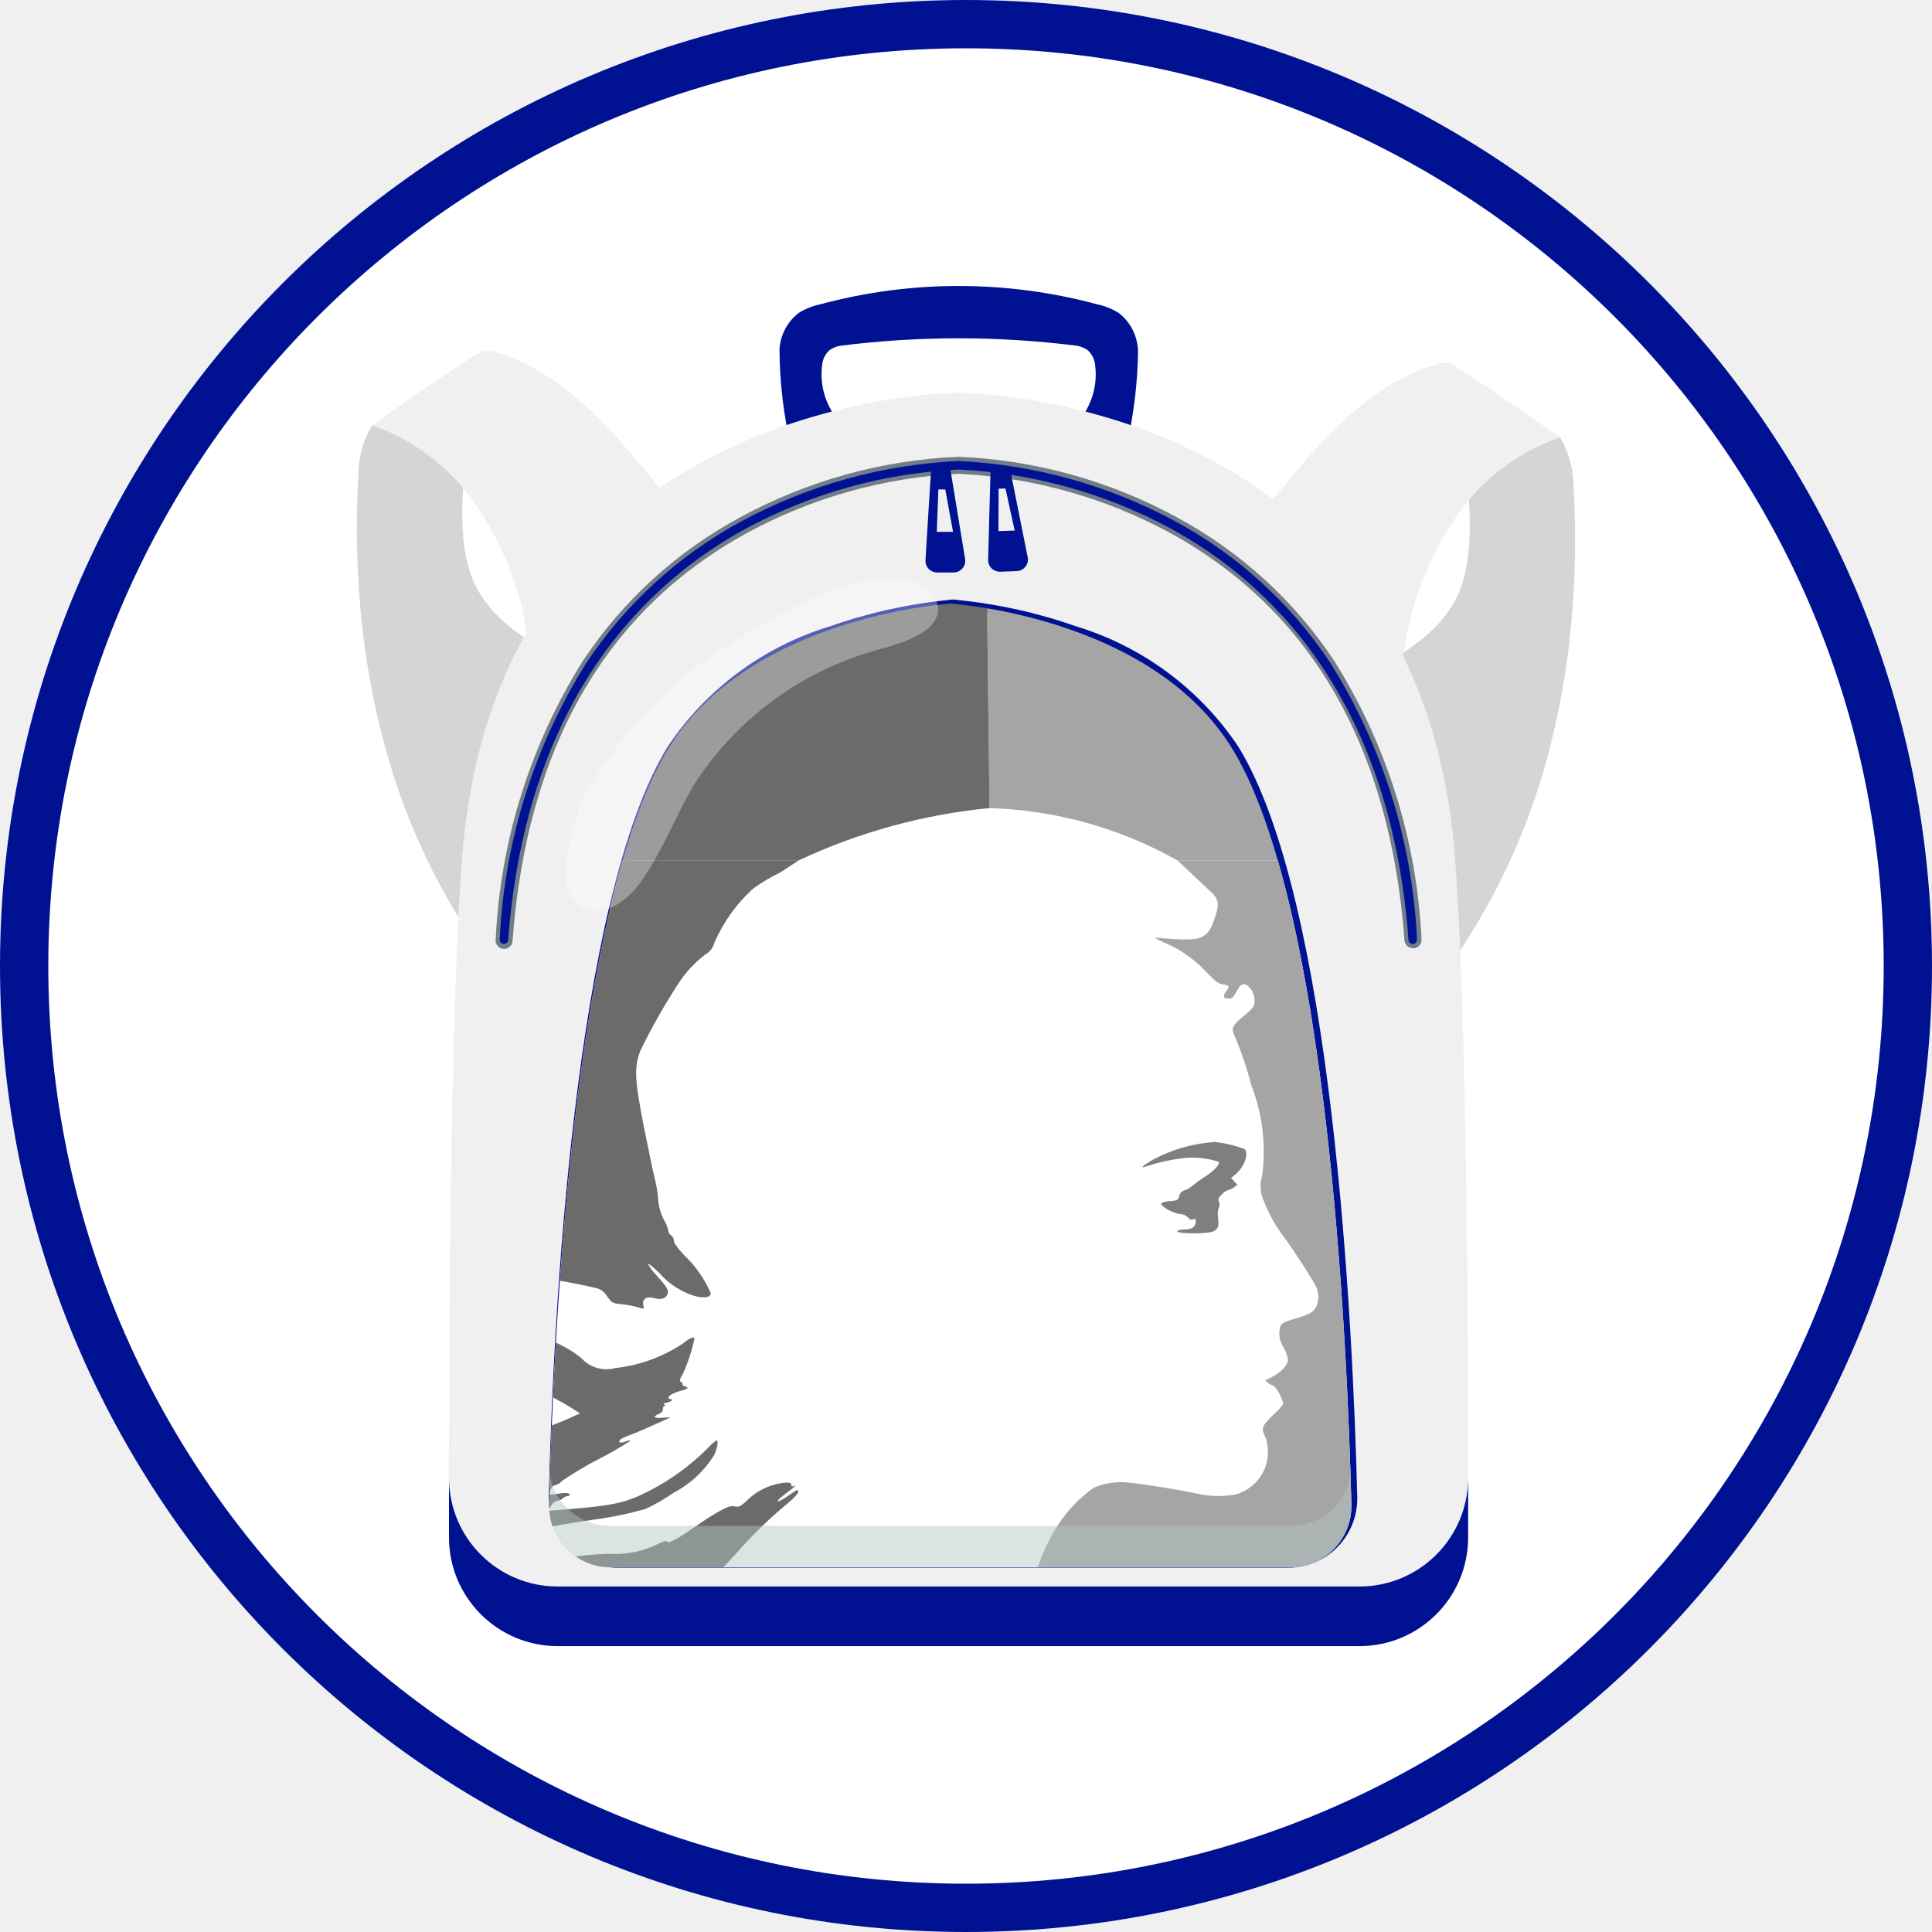
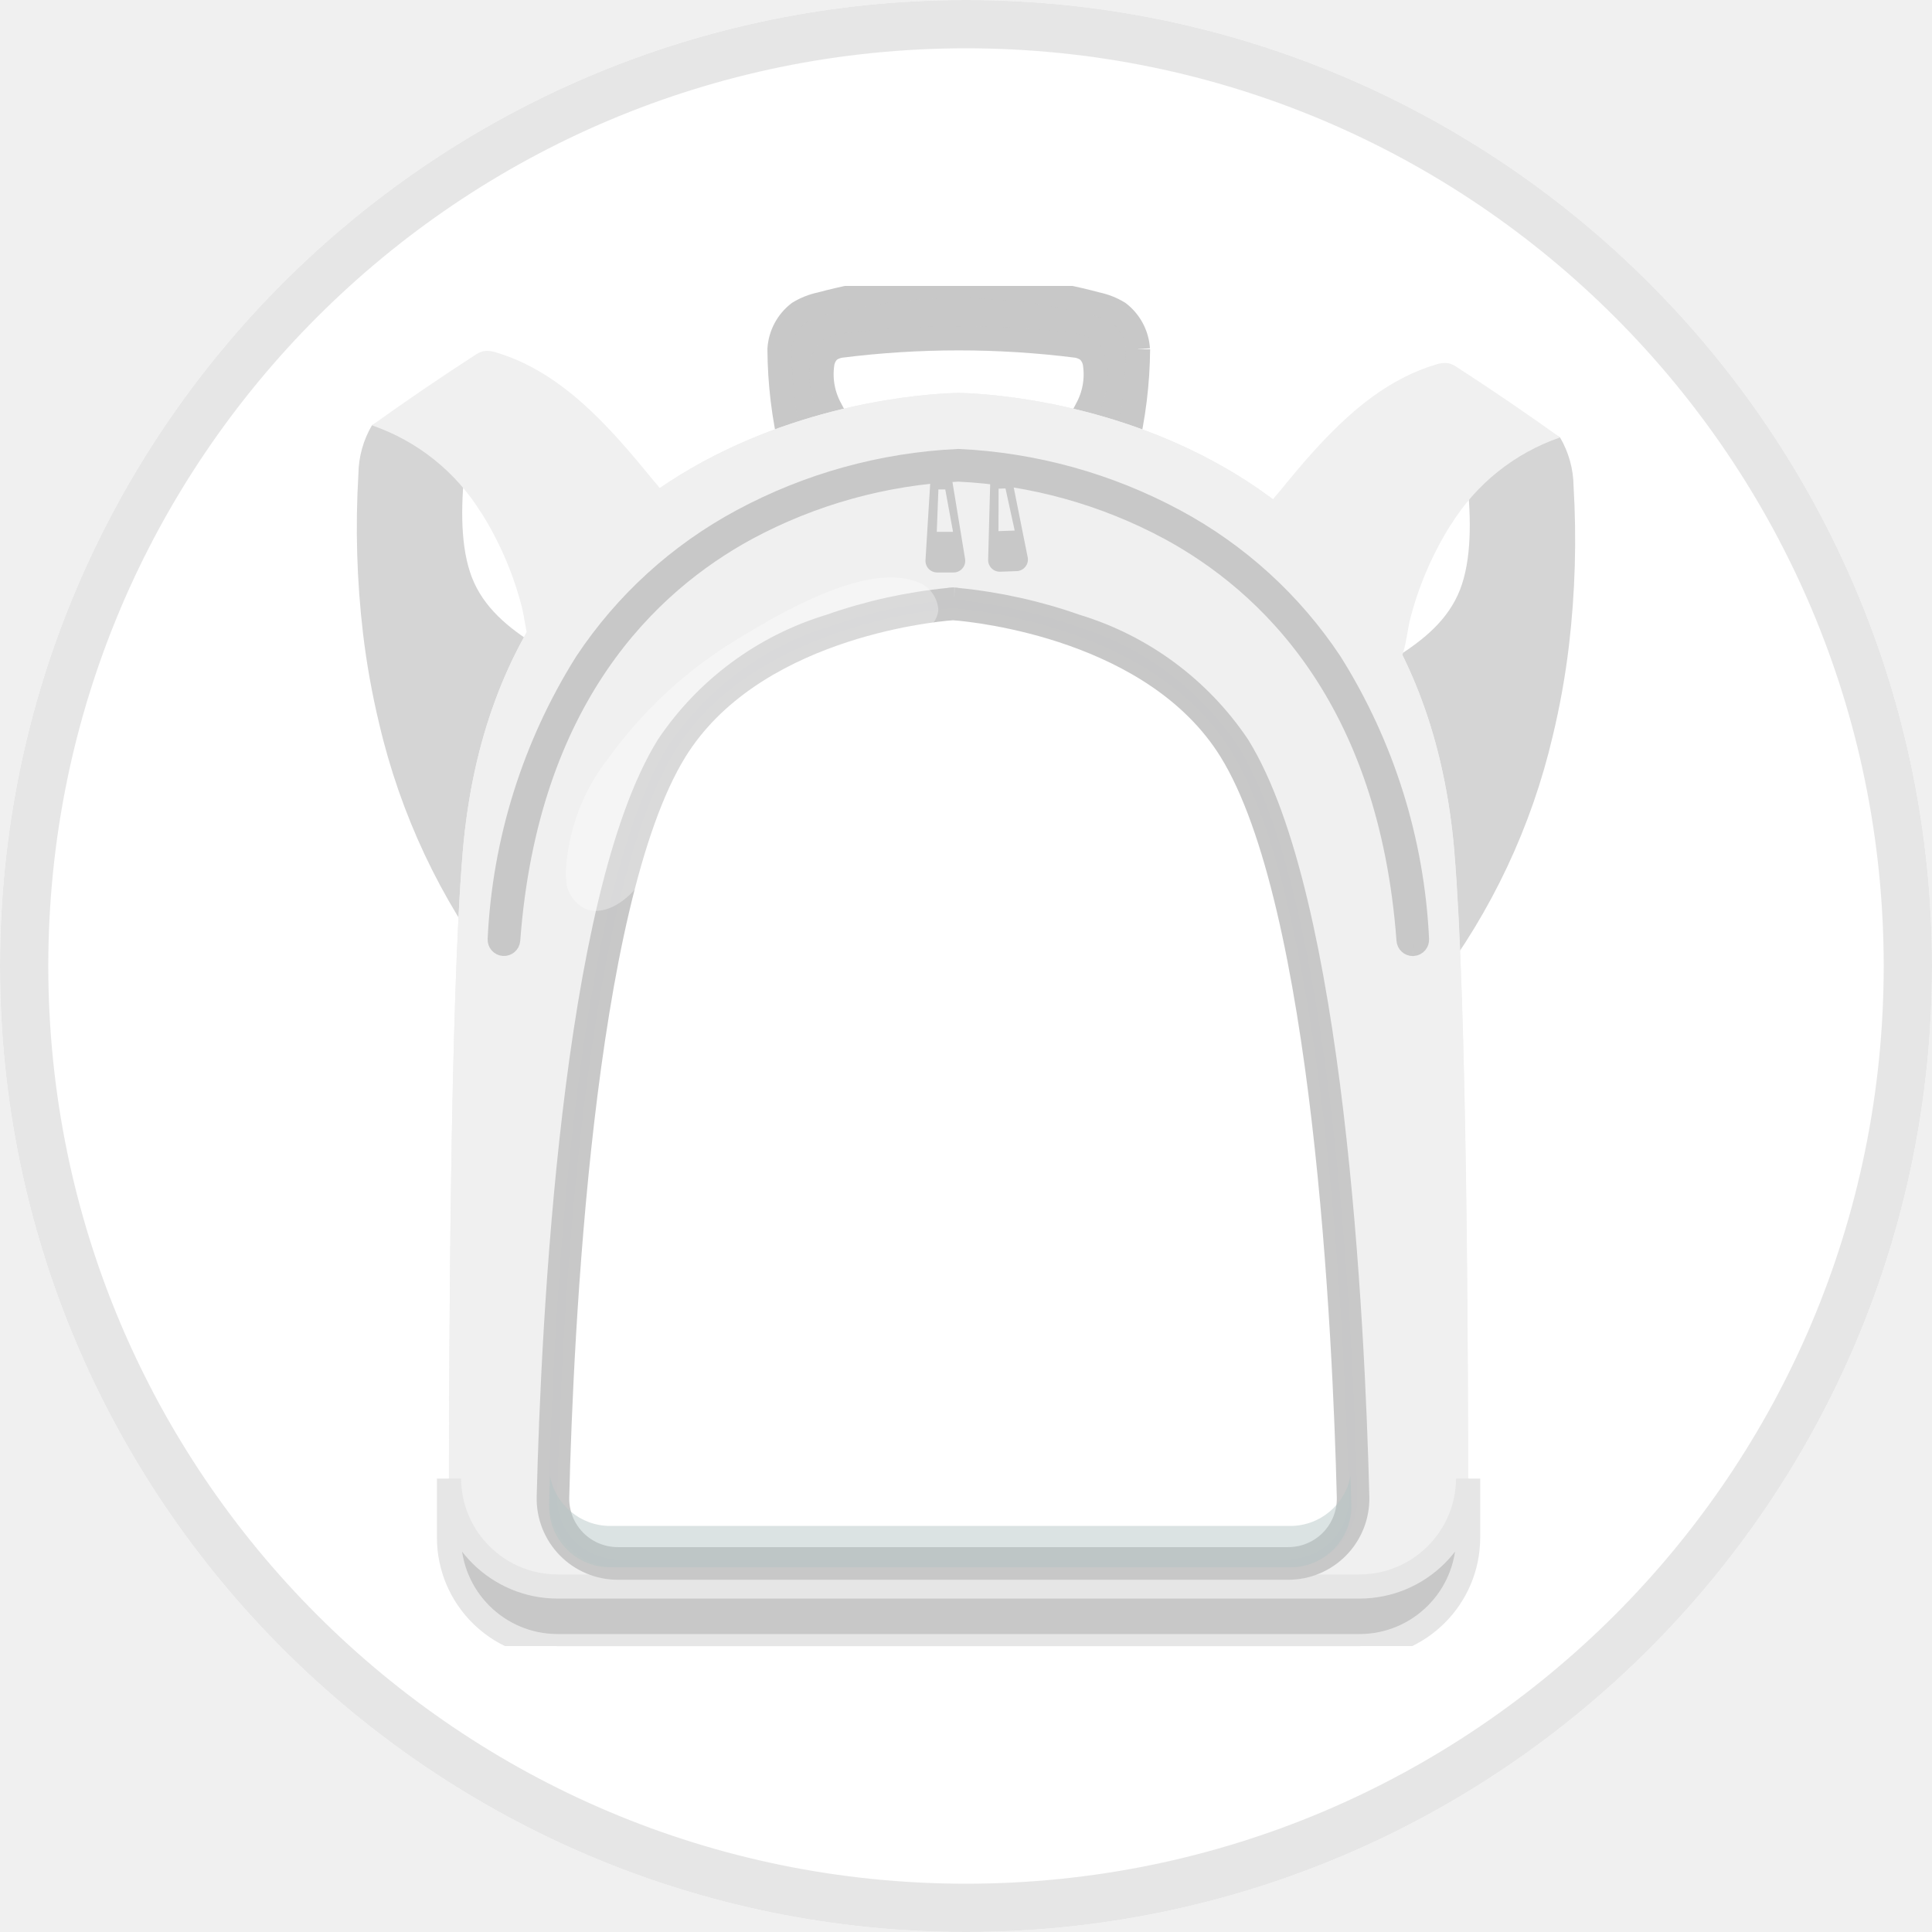
- <svg xmlns="http://www.w3.org/2000/svg" width="80" height="80" viewBox="0 0 80 80">
-   <defs>
+ <svg xmlns="http://www.w3.org/2000/svg" width="80" height="80" viewBox="0 0 80 80" version="1.1" id="svg50">
+   <defs id="defs8">
    <clipPath id="clip-path">
      <rect id="Rectangle_317" data-name="Rectangle 317" width="50.446" height="56.321" fill="none" stroke="#707070" stroke-width="0.5" />
    </clipPath>
    <clipPath id="clip-path-2">
      <path id="Tracé_1049" data-name="Tracé 1049" d="M117.191,14.733l-.057,0v.008c-1,.081-8.425.846-11.6,5.972-3.962,6.4-4.783,24.54-4.952,31.327a2.542,2.542,0,0,0,2.542,2.6H131.26a2.542,2.542,0,0,0,2.542-2.6c-.17-6.787-.991-24.931-4.952-31.327-3.176-5.126-10.6-5.891-11.6-5.972v-.008l-.057,0" transform="translate(-100.58 -14.729)" fill="none" />
    </clipPath>
    <clipPath id="clip-path-3">
      <rect id="Rectangle_315" data-name="Rectangle 315" width="16.501" height="12.475" fill="none" />
    </clipPath>
  </defs>
  <g id="Groupe_454" data-name="Groupe 454" transform="translate(-995 -11)">
    <g id="Groupe_453" data-name="Groupe 453">
      <g id="Ellipse_32" data-name="Ellipse 32" transform="translate(995 11)" fill="#fff" stroke="#001192" stroke-width="2">
-         <circle cx="40" cy="40" r="40" stroke="none" />
-         <circle cx="40" cy="40" r="39" fill="none" />
+         <circle cx="40" cy="40" r="40" stroke="none" id="circle10" />
+         <circle cx="40" cy="40" fill="none" id="circle12" r="39" style="stroke:#e6e6e6;stroke-opacity:0.996" />
      </g>
      <g id="Groupe_451" data-name="Groupe 451" transform="translate(-118.223 -66.621)">
        <g id="Groupe_429" data-name="Groupe 429" transform="translate(1128 89.461)">
          <g id="Groupe_de_masques_409" data-name="Groupe de masques 409" clip-path="url(#clip-path)">
            <g id="Groupe_408" data-name="Groupe 408" transform="translate(0)">
              <g id="Groupe_424" data-name="Groupe 424">
                <path id="Tracé_1004" data-name="Tracé 1004" d="M.926,44.6A27.318,27.318,0,0,0,5.773,54.907a14.4,14.4,0,0,1,1.789-2.685A30.3,30.3,0,0,0,11.4,45.46a1.632,1.632,0,0,0,.144-1.234,1.547,1.547,0,0,0-.433-.52C9.1,41.95,5.969,41.183,4.858,38.758c-1.061-2.315-.171-6.563.378-9.106C5.21,29.768.913,32.031.624,32.237a4.08,4.08,0,0,0-.56,2.013,37.512,37.512,0,0,0,.191,6.607A32.384,32.384,0,0,0,.926,44.6" transform="translate(0 -26.465)" fill="#d5d5d5" />
                <path id="Tracé_1005" data-name="Tracé 1005" d="M10.333,31.683a8.592,8.592,0,0,0-4.519-3.616q2.08-1.493,4.23-2.885a1.2,1.2,0,0,1,.386-.188,1.112,1.112,0,0,1,.547.061c2.705.812,4.685,3.077,6.468,5.268a6.481,6.481,0,0,1,1.091,1.671,1.086,1.086,0,0,1,.1.48,1.224,1.224,0,0,1-.227.538,15.125,15.125,0,0,1-4.727,4.4c-1.485.949-1.413-.934-1.681-1.9a13.833,13.833,0,0,0-1.663-3.832" transform="translate(-5.189 -22.294)" fill="#f0f0f0" />
                <path id="Tracé_1010" data-name="Tracé 1010" d="M371.94,49.255a27.316,27.316,0,0,1-4.847,10.309,14.4,14.4,0,0,0-1.788-2.685,30.3,30.3,0,0,1-3.835-6.762,1.632,1.632,0,0,1-.144-1.234,1.549,1.549,0,0,1,.433-.52c2.009-1.756,5.139-2.523,6.25-4.948,1.061-2.315.171-6.563-.378-9.106.025.116,4.323,2.379,4.611,2.585a4.081,4.081,0,0,1,.56,2.013,37.5,37.5,0,0,1-.191,6.607,32.387,32.387,0,0,1-.671,3.742" transform="translate(-322.421 -30.621)" fill="#d5d5d5" />
                <path id="Tracé_1011" data-name="Tracé 1011" d="M352.535,36.341a8.593,8.593,0,0,1,4.519-3.616q-2.08-1.493-4.23-2.885a1.192,1.192,0,0,0-.386-.188,1.114,1.114,0,0,0-.547.061c-2.705.813-4.685,3.077-6.468,5.268a6.485,6.485,0,0,0-1.091,1.671,1.088,1.088,0,0,0-.1.48,1.223,1.223,0,0,0,.227.538,15.125,15.125,0,0,0,4.727,4.4c1.485.949,1.413-.934,1.681-1.9a13.835,13.835,0,0,1,1.663-3.832" transform="translate(-307.233 -26.451)" fill="#f0f0f0" />
-                 <path id="Tracé_1016" data-name="Tracé 1016" d="M177.338,2.614a2.061,2.061,0,0,0-.8-1.5,2.87,2.87,0,0,0-.905-.358,22.036,22.036,0,0,0-11.431,0,2.87,2.87,0,0,0-.905.358,2.062,2.062,0,0,0-.8,1.5A18.345,18.345,0,0,0,163,6.782c.183,1.359,1.57.86,2.5.4a.3.3,0,0,0,.163-.139.309.309,0,0,0-.054-.255c-.317-.569-.706-1.1-.995-1.682a2.984,2.984,0,0,1-.343-1.888.941.941,0,0,1,.294-.558A1.131,1.131,0,0,1,165,2.479a39.061,39.061,0,0,1,9.83,0,1.132,1.132,0,0,1,.435.186.941.941,0,0,1,.294.558,2.985,2.985,0,0,1-.343,1.888c-.288.584-.678,1.112-.995,1.682a.31.31,0,0,0-.054.255.3.3,0,0,0,.163.139c.925.455,2.313.954,2.5-.4a18.345,18.345,0,0,0,.514-4.168" transform="translate(-144.997)" fill="#001192" />
+                 <path id="Tracé_1016" data-name="Tracé 1016" d="M177.338,2.614a2.061,2.061,0,0,0-.8-1.5,2.87,2.87,0,0,0-.905-.358,22.036,22.036,0,0,0-11.431,0,2.87,2.87,0,0,0-.905.358,2.062,2.062,0,0,0-.8,1.5A18.345,18.345,0,0,0,163,6.782c.183,1.359,1.57.86,2.5.4a.3.3,0,0,0,.163-.139.309.309,0,0,0-.054-.255c-.317-.569-.706-1.1-.995-1.682a2.984,2.984,0,0,1-.343-1.888.941.941,0,0,1,.294-.558A1.131,1.131,0,0,1,165,2.479a39.061,39.061,0,0,1,9.83,0,1.132,1.132,0,0,1,.435.186.941.941,0,0,1,.294.558,2.985,2.985,0,0,1-.343,1.888c-.288.584-.678,1.112-.995,1.682a.31.31,0,0,0-.054.255.3.3,0,0,0,.163.139c.925.455,2.313.954,2.5-.4a18.345,18.345,0,0,0,.514-4.168" transform="translate(-144.997)" fill="#001192" style="stroke:#c8c8c8;stroke-opacity:0.996;fill:#c8c8c8;fill-opacity:1" />
                <path id="Tracé_1017" data-name="Tracé 1017" d="M77.095,60.251C75.5,41.222,56.562,41.222,56.562,41.222s-18.941,0-20.533,19.029c-.516,6.164-.575,20.657-.57,28.044a4.5,4.5,0,0,0,4.5,4.5h33.2a4.5,4.5,0,0,0,4.5-4.5c.005-7.387-.054-21.88-.57-28.044" transform="translate(-31.647 -36.791)" fill="#f0f0f0" />
                <path id="Tracé_1018" data-name="Tracé 1018" d="M77.095,60.251C75.5,41.222,56.562,41.222,56.562,41.222s-18.941,0-20.533,19.029c-.516,6.164-.575,20.657-.57,28.044a4.494,4.494,0,0,0,1.764,3.57c0-7.851.068-21.93.523-28.052C39.2,44.167,56.562,44.167,56.562,44.167s17.358,0,18.817,19.645c.455,6.122.523,20.2.523,28.052a4.494,4.494,0,0,0,1.764-3.57c.005-7.387-.054-21.88-.57-28.044" transform="translate(-31.647 -36.791)" fill="#f0f0f0" />
-                 <path id="Tracé_1019" data-name="Tracé 1019" d="M73.162,463.907h-33.2a4.5,4.5,0,0,1-4.5-4.469c0,.874,0,1.692,0,2.437a4.5,4.5,0,0,0,4.5,4.5h33.2a4.5,4.5,0,0,0,4.5-4.5c0-.745,0-1.563,0-2.437a4.5,4.5,0,0,1-4.5,4.469" transform="translate(-31.647 -410.053)" fill="#001192" />
+                 <path id="Tracé_1019" data-name="Tracé 1019" d="M73.162,463.907h-33.2a4.5,4.5,0,0,1-4.5-4.469c0,.874,0,1.692,0,2.437a4.5,4.5,0,0,0,4.5,4.5h33.2a4.5,4.5,0,0,0,4.5-4.5c0-.745,0-1.563,0-2.437a4.5,4.5,0,0,1-4.5,4.469" transform="translate(-31.647 -410.053)" fill="#001192" style="stroke:#e6e6e6;stroke-opacity:0.996;fill:#c8c8c8;fill-opacity:1" />
                <path id="Tracé_1020" data-name="Tracé 1020" d="M91.446,86.174a.352.352,0,0,1-.35-.325c-.595-8.008-3.874-13.692-9.747-16.893a20.4,20.4,0,0,0-8.719-2.427,20.4,20.4,0,0,0-8.719,2.427c-5.873,3.2-9.152,8.885-9.747,16.893a.352.352,0,1,1-.7-.052,23.779,23.779,0,0,1,3.613-11.526A18.1,18.1,0,0,1,63.6,68.324a20.718,20.718,0,0,1,9.029-2.5,20.718,20.718,0,0,1,9.029,2.5,18.1,18.1,0,0,1,6.525,5.947A23.779,23.779,0,0,1,91.8,85.8a.352.352,0,0,1-.325.377h-.026" transform="translate(-47.715 -58.75)" fill="#717d89" />
-                 <path id="Tracé_1021" data-name="Tracé 1021" d="M92.833,87.458a.176.176,0,0,1-.175-.163c-.748-10.069-5.777-14.829-9.864-17.048a20.542,20.542,0,0,0-8.777-2.434,20.571,20.571,0,0,0-8.79,2.441c-4.082,2.221-9.1,6.98-9.851,17.041a.176.176,0,0,1-.351-.026,23.606,23.606,0,0,1,3.584-11.442,17.929,17.929,0,0,1,6.463-5.89,20.939,20.939,0,0,1,8.945-2.477,20.939,20.939,0,0,1,8.945,2.477,17.927,17.927,0,0,1,6.462,5.89,23.6,23.6,0,0,1,3.584,11.442.176.176,0,0,1-.162.188h-.013" transform="translate(-49.11 -60.21)" fill="#001192" />
-                 <path id="Tracé_1022" data-name="Tracé 1022" d="M220.684,73.756l-.621-3.784-.78.054c-.011.032-.17,2.649-.238,3.779a.482.482,0,0,0,.481.511h.682a.482.482,0,0,0,.476-.56m-1.172-1.122.067-1.756h.285l.321,1.756Z" transform="translate(-195.499 -62.451)" fill="#001192" />
-                 <path id="Tracé_1023" data-name="Tracé 1023" d="M244.825,73.279l-.752-3.76-.778.081c-.009.032-.078,2.653-.107,3.785a.482.482,0,0,0,.5.494l.682-.024a.482.482,0,0,0,.456-.576m-1.211-1.08.006-1.758.285-.01.381,1.744Z" transform="translate(-217.048 -62.046)" fill="#001192" />
+                 <path id="Tracé_1021" data-name="Tracé 1021" d="M92.833,87.458a.176.176,0,0,1-.175-.163c-.748-10.069-5.777-14.829-9.864-17.048a20.542,20.542,0,0,0-8.777-2.434,20.571,20.571,0,0,0-8.79,2.441c-4.082,2.221-9.1,6.98-9.851,17.041a.176.176,0,0,1-.351-.026,23.606,23.606,0,0,1,3.584-11.442,17.929,17.929,0,0,1,6.463-5.89,20.939,20.939,0,0,1,8.945-2.477,20.939,20.939,0,0,1,8.945,2.477,17.927,17.927,0,0,1,6.462,5.89,23.6,23.6,0,0,1,3.584,11.442.176.176,0,0,1-.162.188h-.013" transform="translate(-49.11 -60.21)" fill="#001192" style="stroke:#c8c8c8;stroke-opacity:1" />
+                 <path id="Tracé_1022" data-name="Tracé 1022" d="M220.684,73.756l-.621-3.784-.78.054c-.011.032-.17,2.649-.238,3.779a.482.482,0,0,0,.481.511h.682a.482.482,0,0,0,.476-.56m-1.172-1.122.067-1.756h.285l.321,1.756Z" transform="translate(-195.499 -62.451)" fill="#001192" style="fill:#c8c8c8;fill-opacity:1" />
+                 <path id="Tracé_1023" data-name="Tracé 1023" d="M244.825,73.279l-.752-3.76-.778.081c-.009.032-.078,2.653-.107,3.785a.482.482,0,0,0,.5.494l.682-.024a.482.482,0,0,0,.456-.576m-1.211-1.08.006-1.758.285-.01.381,1.744Z" transform="translate(-217.048 -62.046)" fill="#001192" style="fill:#c8c8c8;fill-opacity:1" />
                <path id="Tracé_1024" data-name="Tracé 1024" d="M105.046,130.026c-3.134-5.059-10.459-5.814-11.448-5.893v-.008l-.056,0-.056,0v.008c-.989.08-8.314.835-11.448,5.893-3.91,6.311-4.72,24.217-4.887,30.915a2.508,2.508,0,0,0,2.508,2.57h27.767a2.508,2.508,0,0,0,2.508-2.57c-.167-6.7-.978-24.6-4.887-30.915" transform="translate(-68.857 -110.782)" fill="#fff" />
-                 <path id="Tracé_1025" data-name="Tracé 1025" d="M90.678,121.2v.008c.989.08,8.314.835,11.448,5.893,3.91,6.311,4.72,24.217,4.887,30.915a2.508,2.508,0,0,1-2.508,2.57H76.738a2.508,2.508,0,0,1-2.508-2.57c.167-6.7.978-24.6,4.887-30.915,3.134-5.059,10.459-5.814,11.448-5.893V121.2l.056,0,.056,0m0-.352h-.02l-.036,0-.036,0h-.02a.352.352,0,0,0-.1.016,20.974,20.974,0,0,0-4.933,1.092,12.428,12.428,0,0,0-6.71,4.96c-3.916,6.321-4.759,23.849-4.94,31.091a2.86,2.86,0,0,0,2.86,2.931H104.5a2.86,2.86,0,0,0,2.86-2.931c-.181-7.242-1.024-24.77-4.94-31.091a12.429,12.429,0,0,0-6.71-4.96,20.975,20.975,0,0,0-4.933-1.092.352.352,0,0,0-.1-.016" transform="translate(-65.936 -107.863)" fill="#001192" />
+                 <path id="Tracé_1025" data-name="Tracé 1025" d="M90.678,121.2v.008c.989.08,8.314.835,11.448,5.893,3.91,6.311,4.72,24.217,4.887,30.915a2.508,2.508,0,0,1-2.508,2.57H76.738a2.508,2.508,0,0,1-2.508-2.57c.167-6.7.978-24.6,4.887-30.915,3.134-5.059,10.459-5.814,11.448-5.893V121.2l.056,0,.056,0m0-.352h-.02l-.036,0-.036,0h-.02a.352.352,0,0,0-.1.016,20.974,20.974,0,0,0-4.933,1.092,12.428,12.428,0,0,0-6.71,4.96c-3.916,6.321-4.759,23.849-4.94,31.091a2.86,2.86,0,0,0,2.86,2.931H104.5a2.86,2.86,0,0,0,2.86-2.931c-.181-7.242-1.024-24.77-4.94-31.091a12.429,12.429,0,0,0-6.71-4.96,20.975,20.975,0,0,0-4.933-1.092.352.352,0,0,0-.1-.016" transform="translate(-65.936 -107.863)" fill="#001192" style="stroke:#c8c8c8;stroke-opacity:0.996" />
              </g>
-             </g>
-           </g>
-         </g>
-         <g id="Groupe_448" data-name="Groupe 448" transform="translate(1035.379 87.879)">
-           <g id="Groupe_447" data-name="Groupe 447" transform="translate(100.58 14.729)">
-             <g id="Groupe_446" data-name="Groupe 446" transform="translate(0 0)" clip-path="url(#clip-path-2)">
-               <rect id="Rectangle_327" data-name="Rectangle 327" width="87.027" height="29.424" transform="translate(-29.625 10.636)" fill="#fff" />
-               <path id="Tracé_1044" data-name="Tracé 1044" d="M169.075,80.263l.132-.341a7.427,7.427,0,0,1,.791-1.6,5.8,5.8,0,0,1,1.46-1.507,2.9,2.9,0,0,1,1.509-.2c.527.046,2.146.31,2.8.458a3.93,3.93,0,0,0,1.568.023,1.826,1.826,0,0,0,1.233-2.352c-.195-.381-.161-.48.311-.932a2.916,2.916,0,0,0,.425-.459,1.71,1.71,0,0,0-.4-.759.481.481,0,0,1-.224-.108l-.131-.106.28-.143c.383-.2.667-.5.667-.715a1.511,1.511,0,0,0-.179-.505,1.038,1.038,0,0,1-.133-.895c.07-.132.192-.187.788-.359.5-.145.683-.292.754-.611a1,1,0,0,0-.133-.777c-.133-.267-1-1.6-1.257-1.925a6.324,6.324,0,0,1-.878-1.6,1.418,1.418,0,0,1-.033-.941,7.574,7.574,0,0,0-.453-3.773,13.619,13.619,0,0,0-.624-1.881c-.223-.445-.194-.549.265-.924a2.987,2.987,0,0,0,.453-.427.783.783,0,0,0-.278-.9c-.166-.089-.259-.028-.428.282-.128.235-.178.28-.315.28-.223,0-.262-.093-.12-.286.166-.225.153-.261-.108-.3-.195-.026-.3-.1-.721-.533a4.923,4.923,0,0,0-1.708-1.193c-.348-.16-.469-.236-.342-.214.109.019.494.049.856.068,1.05.053,1.3-.086,1.55-.842.166-.513.246-.751-.136-1.109l-1.4-1.316H206.3V80.263Z" transform="translate(-148.9 -40.203)" fill="#a5a5a5" />
-               <path id="Tracé_1045" data-name="Tracé 1045" d="M23.032,80.263a4.373,4.373,0,0,1-.439-.048A8.74,8.74,0,0,1,24,79.308c.378-.231.533-.354.481-.382a4.509,4.509,0,0,0-.733-.08,1.734,1.734,0,0,0-.849.05,9.548,9.548,0,0,1-.942.285c-1.022.268-1.366.452-1.694.907l-.123.176H0V50.839H39.968l-.774.505a7.545,7.545,0,0,0-1.1.653,6.53,6.53,0,0,0-1.631,2.27.756.756,0,0,1-.374.476,4.751,4.751,0,0,0-1.122,1.219,25.879,25.879,0,0,0-1.554,2.745c-.275.686-.25,1.209.156,3.26.179.9.372,1.821.43,2.039a5.733,5.733,0,0,1,.14.821,2.195,2.195,0,0,0,.306,1.019,1.255,1.255,0,0,1,.121.353.239.239,0,0,0,.113.169.27.27,0,0,1,.113.214c0,.1.129.284.412.595a4.767,4.767,0,0,1,1.116,1.588c0,.173-.254.218-.663.117a3.165,3.165,0,0,1-1.473-.96c-.257-.25-.467-.418-.467-.373a2.335,2.335,0,0,0,.391.516c.428.476.5.606.4.779-.081.151-.278.2-.544.122-.307-.085-.488.034-.437.287.031.156.023.174-.065.14a4.414,4.414,0,0,0-.9-.18c-.314-.034-.338-.048-.528-.313a.745.745,0,0,0-.407-.335,24.241,24.241,0,0,0-2.9-.5,10.446,10.446,0,0,0-2.835-.1,2.639,2.639,0,0,0-1.1.283c-.588.3-1.607,1.236-1.607,1.477,0,.113.224.073.481-.086a14.639,14.639,0,0,1,4.753-1.214c.648-.025.613.006-.165.146-.215.039-.724.169-1.132.29s-1.11.307-1.561.414-.961.244-1.132.306l-.311.112.481,0c2.451.027,5.244.8,6.381,1.777a1.387,1.387,0,0,0,1.388.394A6.249,6.249,0,0,0,35.2,70.824c.243-.2.443-.283.442-.178a6.667,6.667,0,0,1-.462,1.426c-.155.275-.164.315-.083.373.049.037.076.08.059.1s.021.049.086.069c.186.059.139.116-.158.192s-.517.2-.517.294c0,.029.04.053.088.053.146,0,.037.1-.153.143-.13.029-.156.052-.1.088s.059.05.008.05-.071.058-.071.129c0,.087-.054.151-.17.2-.283.125-.2.193.184.157.194-.018.315-.018.269,0s-.365.163-.707.32-.788.345-.99.416c-.229.08-.375.165-.388.224-.02.1.087.092.354-.01.049-.019.09-.013.089.014a14.14,14.14,0,0,1-1.31.756,13.637,13.637,0,0,0-1.5.892.634.634,0,0,1-.294.184.234.234,0,0,0-.172.144c-.11.241-.087.271.175.226.389-.067.568-.063.594.012.014.041-.023.071-.087.071a.263.263,0,0,0-.178.082.382.382,0,0,1-.218.1.388.388,0,0,0-.265.2.522.522,0,0,1-.227.209c-.062.016.027.019.2.006,2.545-.189,3.019-.284,4.046-.8A9.74,9.74,0,0,0,36.176,75.2a2.367,2.367,0,0,1,.382-.345c.088,0,.04.318-.09.6A4.313,4.313,0,0,1,34.8,77.017a8.079,8.079,0,0,1-1.172.679,14.728,14.728,0,0,1-2.094.435c-2.68.388-3.706.682-4.722,1.353a1.069,1.069,0,0,1-.4.19.562.562,0,0,0-.285.154c-.305.261-.084.217.549-.11.649-.335.953-.388.442-.077a3.226,3.226,0,0,1-1.574.62ZM19.7,76.981c.1-.043.439-.231.748-.419s.677-.394.817-.457l.877-.4a5.035,5.035,0,0,1,1.831-.531.7.7,0,0,0,.348.084c.239.017.281.032.183.067-.07.025-.128.067-.128.095,0,.1.53.072.753-.044a1.585,1.585,0,0,1,.439-.115c.191-.023.28-.059.28-.115s.049-.074.221-.045a7.782,7.782,0,0,0,2.127-.4,12.86,12.86,0,0,0,2.26-.754l.449-.206-.449-.288a15.638,15.638,0,0,0-4.608-1.806,5.538,5.538,0,0,1-.82-.269c-.038-.037-.019-.043.057-.016.241.086.424.1.424.038,0-.084-.182-.151-.54-.2-.327-.045-.539-.143-.311-.144.352,0-.253-.225-.931-.343-.5-.087-.53-.106-.321-.208.183-.088.379-.423.328-.558-.044-.114-.1-.1-.37.08a3.791,3.791,0,0,0-1.273,1.527c-.154.342-.1.373.691.407.648.028.659.03.492.12a1.572,1.572,0,0,1-.416.129c-.46.071-.716.289-.488.417.068.038.041.07-.125.149-.186.089-.2.108-.11.158a.842.842,0,0,0,.362.036.442.442,0,0,1,.385.091l.125.111-.251.159a1.162,1.162,0,0,0-.347.341,3.531,3.531,0,0,1-.421.528,1.511,1.511,0,0,0-.325.438,2.618,2.618,0,0,1-.58.556c-.858.687-1.231,1.064-1.231,1.246a.283.283,0,0,1-.134.239c-.268.176-.407.378-.261.378A1.062,1.062,0,0,0,19.7,76.981Zm6.619-.662a1.9,1.9,0,0,0,.545-.146l.16-.095-.273-.136-.273-.136-.272.11c-.15.061-.358.143-.461.182-.418.158-.472.371-.08.312C25.815,76.389,26.109,76.347,26.321,76.319Zm-9.58-2.575a20.1,20.1,0,0,1,3.28-2.885c.384-.266.654-.42.667-.38.037.11.2.078.469-.092.308-.2.461-.393.845-1.087a3.318,3.318,0,0,1,1.124-1.342c.269-.207.665-.517.88-.687.31-.247.384-.285.359-.188-.02.076-.006.123.035.123a2.24,2.24,0,0,0,.756-.323c.033-.1-.582-.2-1.037-.174a1.746,1.746,0,0,0-.907.3,12.773,12.773,0,0,0-3.161,2.549,11.5,11.5,0,0,1-2.211,1.882c-.131.063-.23.194-.389.517a18.189,18.189,0,0,1-1.386,2.261c-.5.692-.6.931-.217.488C15.982,74.55,16.383,74.119,16.741,73.744Zm12.618,6.195a12.434,12.434,0,0,1,2.744-.385,3.937,3.937,0,0,0,2.063-.421c.23-.108.32-.128.352-.077.056.089.445-.123,1.206-.657.311-.218.751-.5.978-.62.341-.185.446-.217.61-.186s.227.011.451-.186a2.6,2.6,0,0,1,1.681-.8c.158,0,.212.023.212.09s.031.079.085.058c.158-.061.086.009-.319.31-.47.348-.424.453.054.122.462-.32.463-.32.463-.191,0,.074-.174.259-.5.527a18.321,18.321,0,0,0-2.035,1.985l-.7.756H27.746Zm.014-11.526a.467.467,0,0,1,.2,0c.054.014.01.026-.1.026s-.153-.012-.1-.026" transform="translate(-29.625 -40.203)" fill="#6b6b6b" />
-               <path id="Tracé_1046" data-name="Tracé 1046" d="M185.6,94.2c-.247-.037-.12-.129.179-.129s.458-.115.458-.334c0-.1-.022-.12-.118-.089a.156.156,0,0,1-.2-.074.519.519,0,0,0-.354-.148c-.323-.043-.845-.355-.752-.448a.931.931,0,0,1,.369-.084c.3-.025.315-.036.374-.217a.288.288,0,0,1,.214-.227.794.794,0,0,0,.292-.166,6.175,6.175,0,0,1,.566-.407c.393-.256.636-.529.549-.616a3.711,3.711,0,0,0-1.341-.157,7.778,7.778,0,0,0-1.6.337c-.343.132-.243.017.229-.263a6.289,6.289,0,0,1,2.541-.73,4.528,4.528,0,0,1,1.248.295c.206.171-.019.768-.4,1.067l-.159.125.131.139.131.14-.134.108a.473.473,0,0,1-.224.108.632.632,0,0,0-.272.177c-.155.15-.174.2-.13.315a.3.3,0,0,1-.01.254.842.842,0,0,0-.024.418c.047.377-.021.512-.3.588A5.026,5.026,0,0,1,185.6,94.2Z" transform="translate(-159.458 -68.147)" fill="#7f7f7f" />
-               <path id="Tracé_1047" data-name="Tracé 1047" d="M169.9,14.974a16.883,16.883,0,0,0-7.775-2.162L161.975,0h39.318V14.974Z" transform="translate(-143.891 -4.338)" fill="#a5a5a5" />
-               <path id="Tracé_1048" data-name="Tracé 1048" d="M39.968,14.974a24.1,24.1,0,0,1,7.894-2.162L47.709,0H0V14.974Z" transform="translate(-29.625 -4.338)" fill="#6b6b6b" />
            </g>
          </g>
        </g>
        <path id="Tracé_1035" data-name="Tracé 1035" d="M107.829,457.236H79.692a2.533,2.533,0,0,1-2.507-2.088c-.014.442-.026.855-.035,1.231a2.524,2.524,0,0,0,2.542,2.57h28.137a2.524,2.524,0,0,0,2.542-2.57c-.01-.376-.021-.789-.035-1.231a2.533,2.533,0,0,1-2.506,2.088" transform="translate(1058.81 -316.429)" fill="#b3c4c3" opacity="0.471" />
        <g id="Groupe_431" data-name="Groupe 431" transform="matrix(0.995, -0.105, 0.105, 0.995, 1135.508, 103.048)" opacity="0.331">
          <g id="Groupe_405" data-name="Groupe 405">
            <g id="Groupe_404" data-name="Groupe 404" clip-path="url(#clip-path-3)">
              <path id="Tracé_1027" data-name="Tracé 1027" d="M2.278,6.223A8.3,8.3,0,0,0,.012,10.765a1.5,1.5,0,0,0,.653,1.577c.811.41,1.808-.207,2.375-.847,1.077-1.214,1.746-2.654,2.734-3.922a13.17,13.17,0,0,1,8.114-4.637c1.077-.184,2.452-.462,2.6-1.386A1.318,1.318,0,0,0,15.614.267c-1.994-.915-5.645.744-7.406,1.574a18.243,18.243,0,0,0-5.93,4.381" transform="translate(0 0)" fill="#fff" />
            </g>
          </g>
        </g>
      </g>
    </g>
  </g>
</svg>
